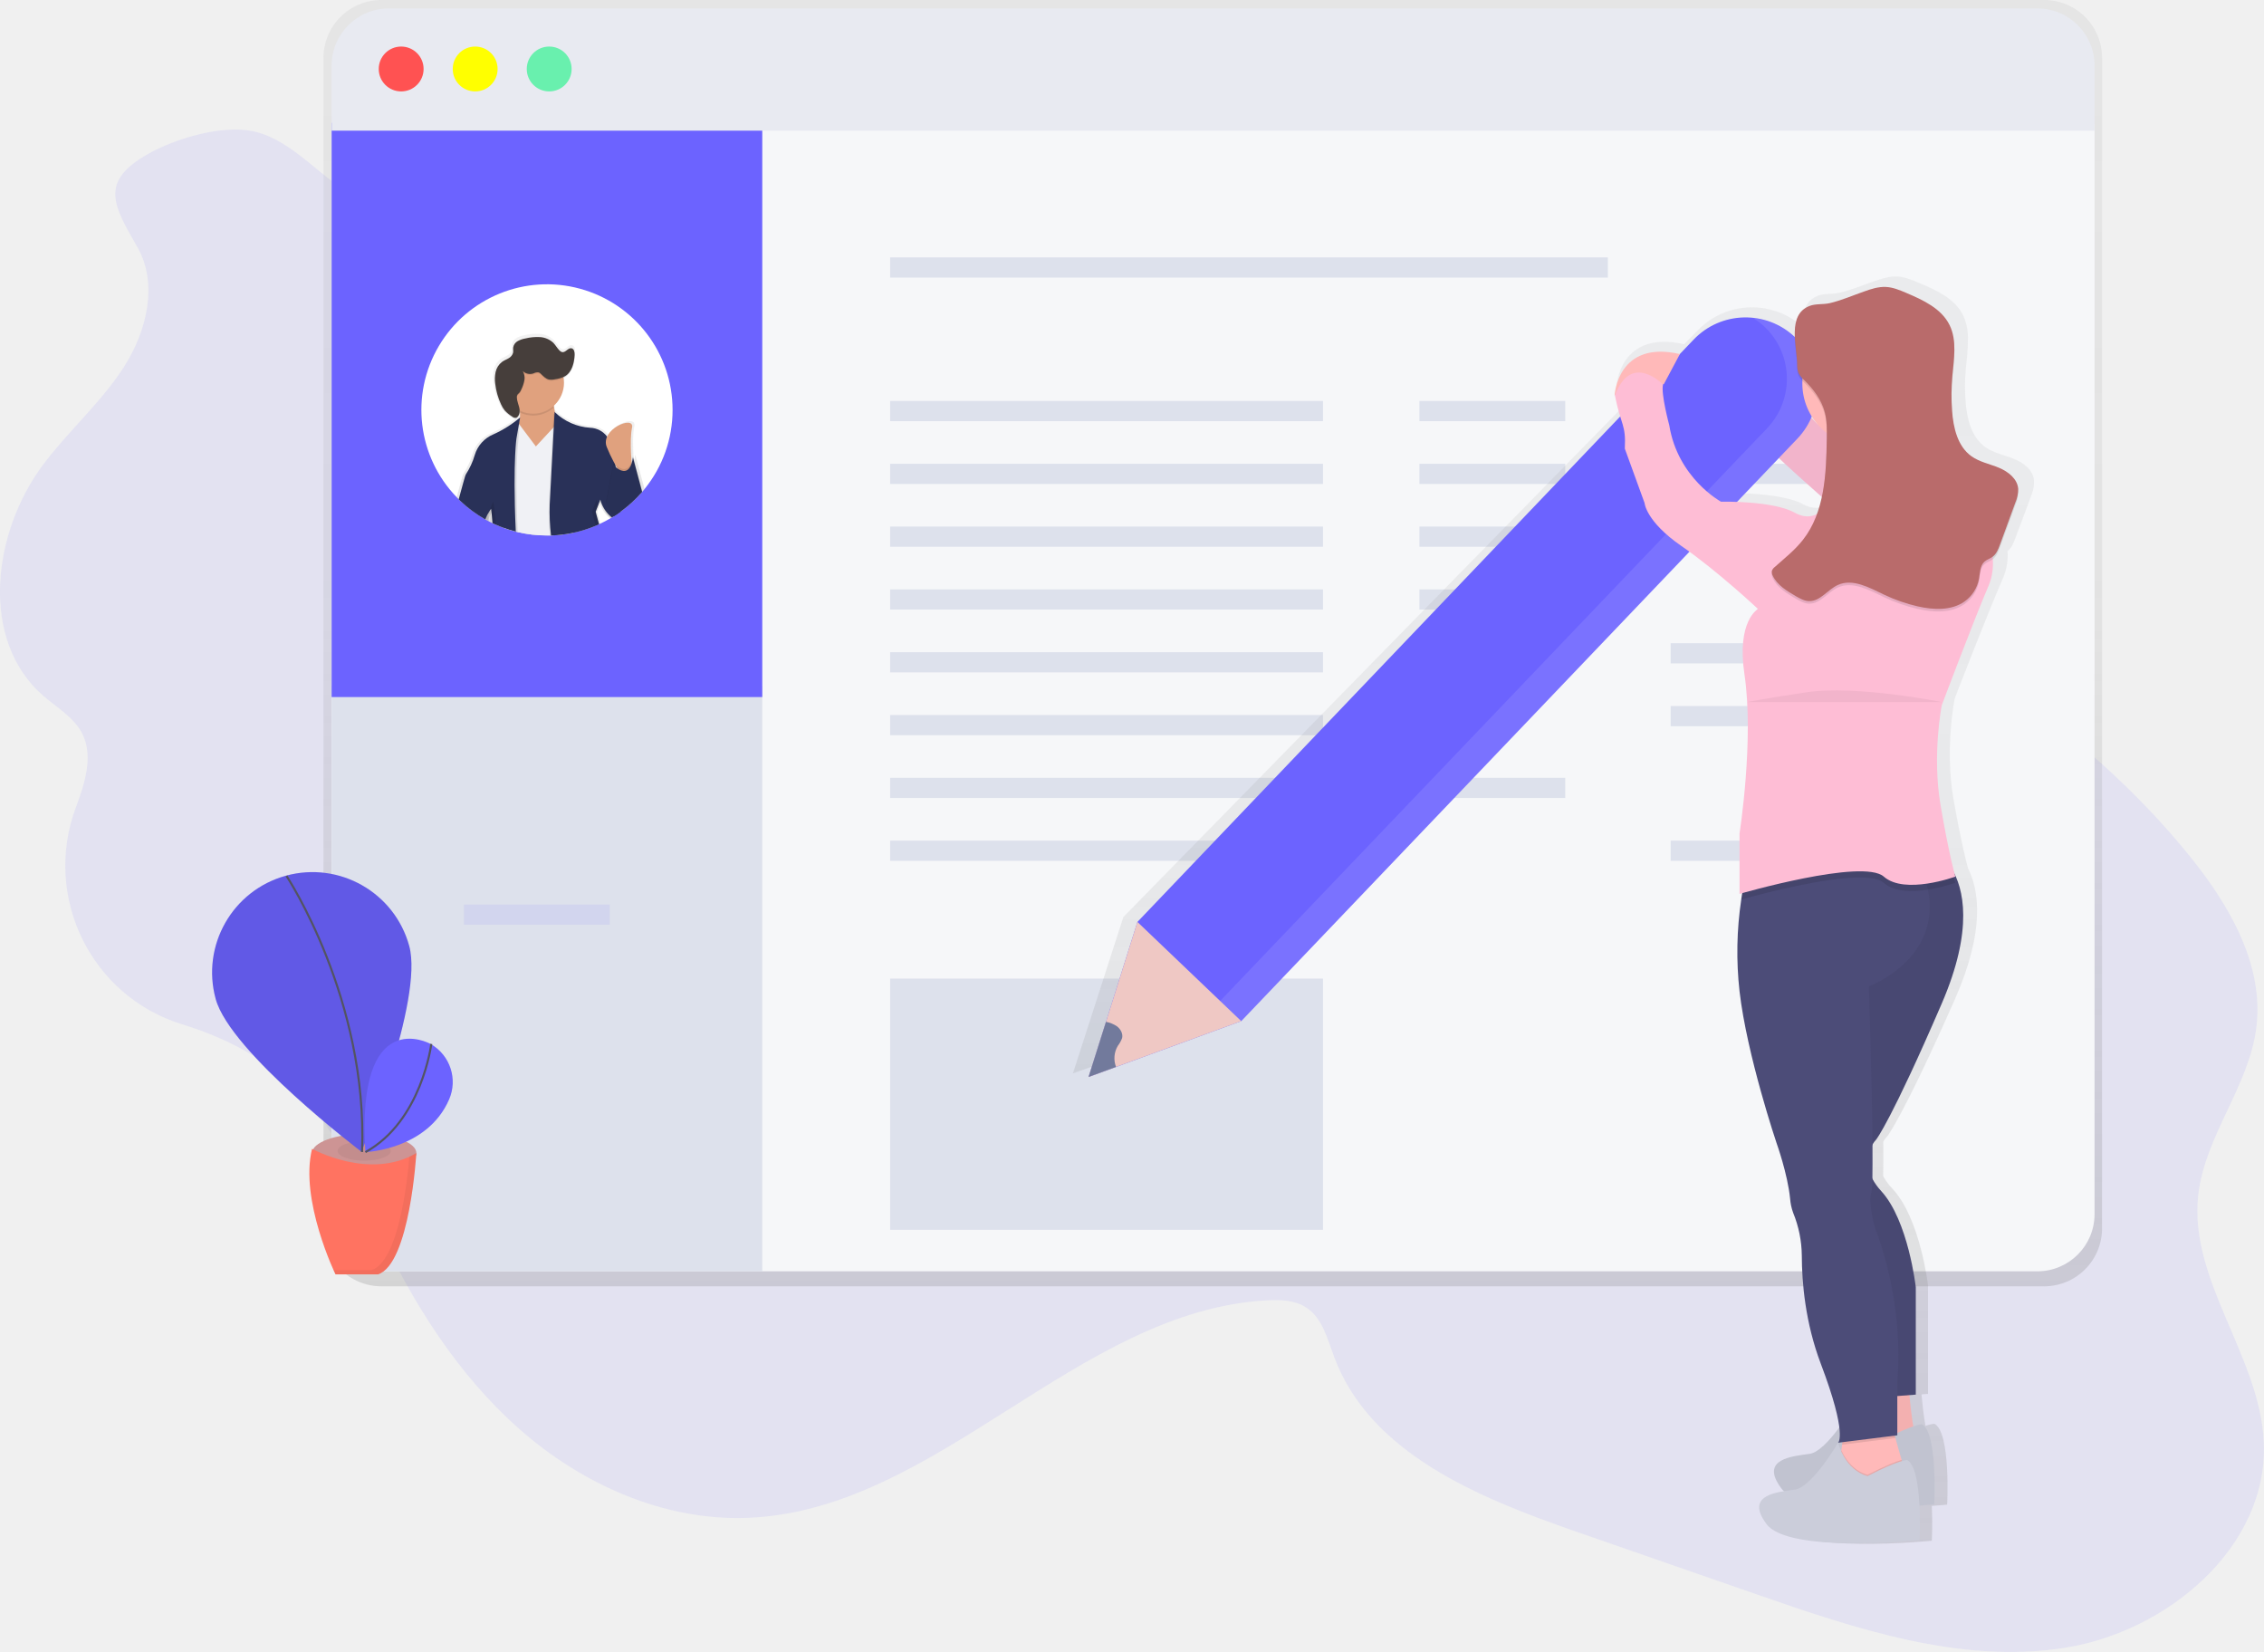
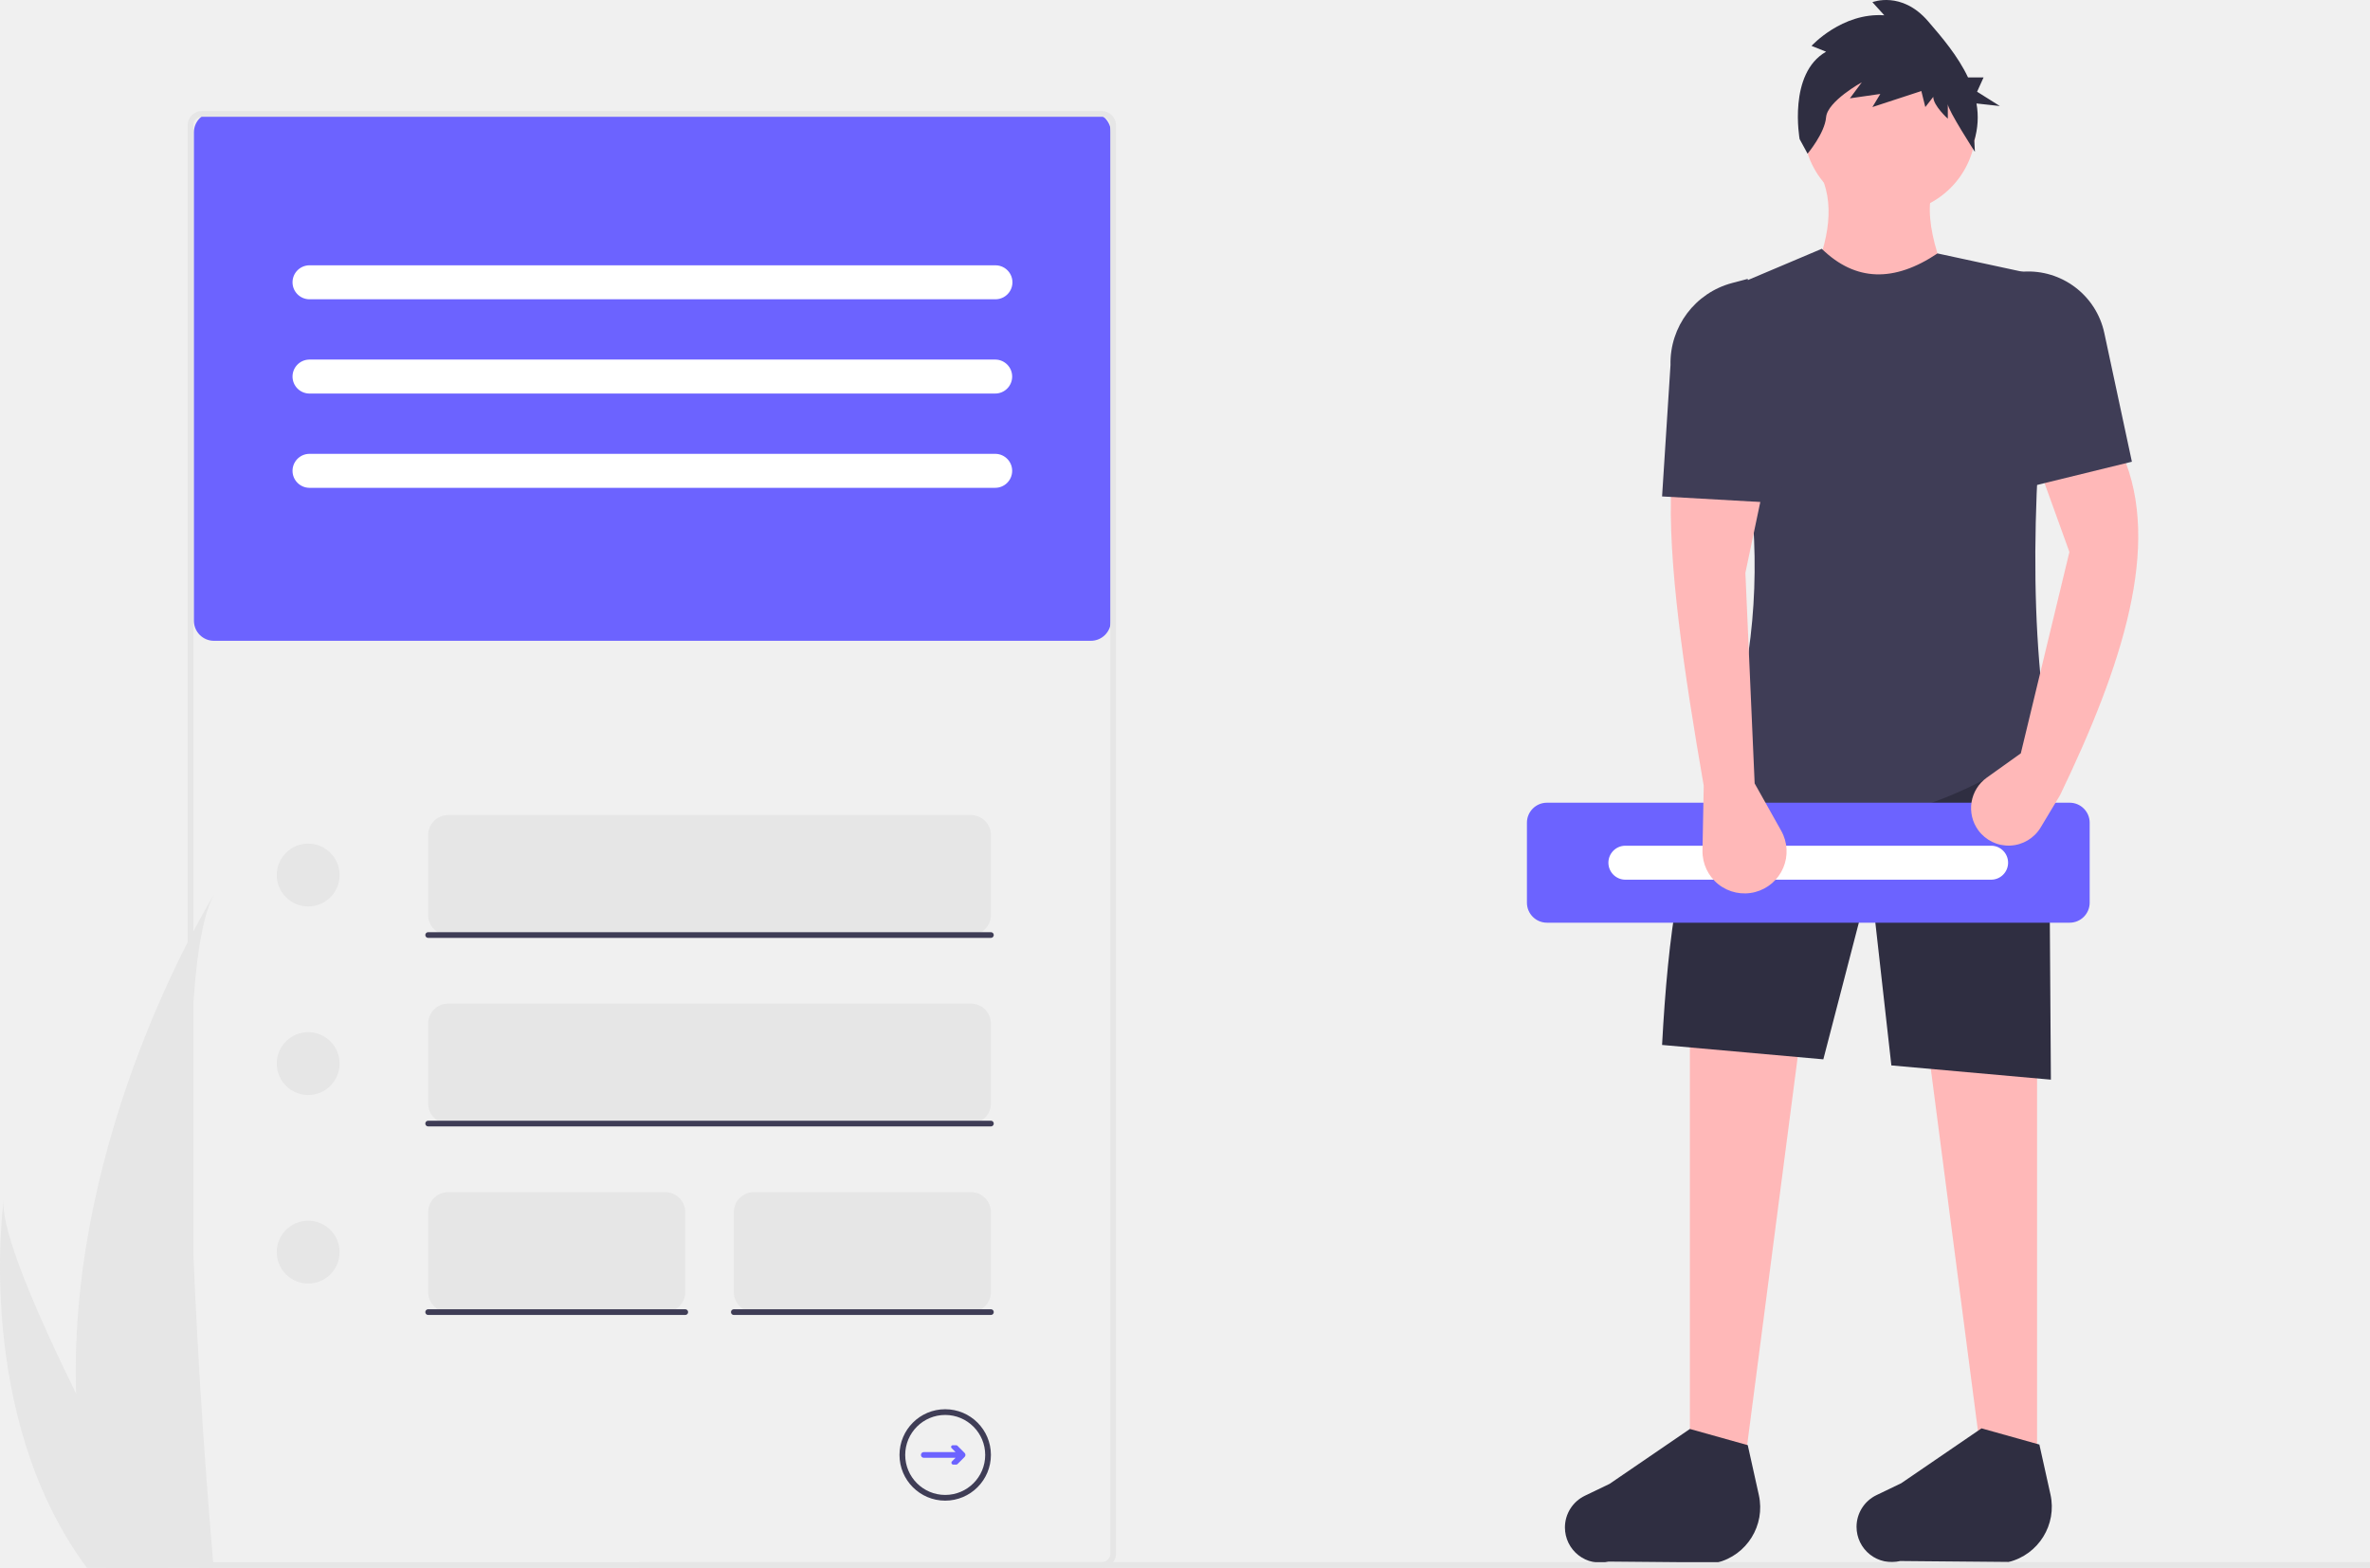
- <svg xmlns="http://www.w3.org/2000/svg" xmlns:xlink="http://www.w3.org/1999/xlink" id="eb784e0d-05db-44e6-8395-40b319063039" data-name="Layer 1" width="1094" height="798.15" viewBox="0 0 1094 798.15">
-   <defs>
-     <linearGradient id="b86fccb4-da21-4a09-8d3b-ff994f3aa5aa" x1="639.03" y1="672.43" x2="639.03" y2="50.93" gradientUnits="userSpaceOnUse">
-       <stop offset="0" stop-color="gray" stop-opacity="0.25" />
-       <stop offset="0.54" stop-color="gray" stop-opacity="0.12" />
-       <stop offset="1" stop-color="gray" stop-opacity="0.1" />
-     </linearGradient>
-     <linearGradient id="d2adb5db-d5c7-49ab-bfdd-50ec6aa449ae" x1="319.12" y1="309.68" x2="319.12" y2="212.15" xlink:href="#b86fccb4-da21-4a09-8d3b-ff994f3aa5aa" />
-     <linearGradient id="fd1a872a-c2fb-4cd4-906a-a62e176bbce4" x1="332.56" y1="304.74" x2="332.56" y2="246.12" gradientTransform="matrix(-1, 0, 0, 1, 652, 0)" xlink:href="#b86fccb4-da21-4a09-8d3b-ff994f3aa5aa" />
-     <linearGradient id="636ac3f3-8a9d-4cd8-9529-d45e35aeb867" x1="803.65" y1="796.85" x2="803.65" y2="184.5" xlink:href="#b86fccb4-da21-4a09-8d3b-ff994f3aa5aa" />
-   </defs>
-   <g opacity="0.1">
-     <path d="M119.37,170.3c10.2,17.75,4.55,40.79-6.53,58S86,259.17,73.72,275.59C49.31,308.35,43,360.08,73.78,387c6.63,5.8,14.83,10.39,18.87,18.21C98.23,416,94.1,429,89.89,440.43l-.35.94C73.63,484.5,97.07,532.3,141,545.83c24.31,7.49,46.25,19.63,62.49,39.26,14.19,17.16,22.39,38.33,31.75,58.53C252.16,680.11,274,715,304.18,741.57s69.56,44.18,109.76,42.73c91.82-3.31,159.43-100,251.16-105.09,6.61-.37,13.65-.12,19.18,3.52,7.8,5.14,10.19,15.23,13.47,24,17.37,46.43,69.67,67.83,116.5,84.09l88,30.58c47.8,16.6,98,33.45,148,25.76s98.82-48.75,96.65-99.31c-1.78-41.53-36.2-78.08-31.69-119.41,3.12-28.56,24.51-52.55,28.09-81.06,3.73-29.67-12.49-58.16-31.16-81.52-53.72-67.24-130.28-111.56-205-154.31-52.63-30.12-105.53-60.36-162.19-82-139.68-53.21-293.2-50.92-442-65.44-25.59-2.5-52.34-5.44-75.79-16.75-18-8.68-32.07-28.75-51.82-33-15.05-3.24-37.31,3.45-50.45,10.76C100.94,138.54,107.54,149.71,119.37,170.3Z" transform="translate(-53 -50.93)" fill="#6c63ff" />
-   </g>
-   <path d="M1040.87,50.93H237.18A28,28,0,0,0,209.3,79.08V644.28a28,28,0,0,0,27.88,28.15h803.69a28,28,0,0,0,27.88-28.15V79.08A28,28,0,0,0,1040.87,50.93Z" transform="translate(-53 -50.93)" fill="url(#b86fccb4-da21-4a09-8d3b-ff994f3aa5aa)" />
-   <path d="M1065.12,110.81V637.54a27.64,27.64,0,0,1-27.64,27.64H240.89a27.64,27.64,0,0,1-27.64-27.64V110.81Z" transform="translate(-53 -50.93)" fill="#f6f7f9" />
-   <path d="M421.34,382.3V665.17H240.89c-15.26,0-27.64-12.62-27.64-28.18V382.3Z" transform="translate(-53 -50.93)" fill="#dde1ec" />
-   <rect x="430.12" y="124.37" width="346.82" height="9.75" fill="#dde1ec" />
-   <rect x="430.12" y="193.73" width="209.17" height="9.75" fill="#dde1ec" />
-   <rect x="685.9" y="193.73" width="70.45" height="9.75" fill="#dde1ec" />
-   <g opacity="0.1">
-     <rect x="224.19" y="437.04" width="70.45" height="9.75" fill="#6c63ff" />
-   </g>
-   <rect x="685.9" y="284.77" width="70.45" height="9.75" fill="#dde1ec" />
-   <rect x="685.9" y="375.81" width="70.45" height="9.75" fill="#dde1ec" />
-   <rect x="685.9" y="224.08" width="70.45" height="9.75" fill="#dde1ec" />
-   <rect x="807.28" y="224.08" width="70.45" height="9.75" fill="#dde1ec" />
-   <rect x="685.9" y="254.42" width="70.45" height="9.75" fill="#dde1ec" />
-   <rect x="807.28" y="254.42" width="70.45" height="9.75" fill="#dde1ec" />
-   <rect x="807.28" y="310.78" width="70.45" height="9.75" fill="#dde1ec" />
-   <rect x="807.28" y="341.13" width="70.45" height="9.75" fill="#dde1ec" />
-   <rect x="807.28" y="406.16" width="70.45" height="9.75" fill="#dde1ec" />
-   <rect x="430.12" y="224.08" width="209.17" height="9.75" fill="#dde1ec" />
-   <rect x="430.12" y="254.42" width="209.17" height="9.75" fill="#dde1ec" />
-   <rect x="430.12" y="284.77" width="209.17" height="9.75" fill="#dde1ec" />
-   <rect x="430.12" y="315.12" width="209.17" height="9.75" fill="#dde1ec" />
-   <rect x="430.12" y="345.46" width="209.17" height="9.75" fill="#dde1ec" />
-   <rect x="430.12" y="375.81" width="209.17" height="9.75" fill="#dde1ec" />
-   <rect x="430.12" y="406.16" width="209.17" height="9.75" fill="#dde1ec" />
-   <rect x="160.25" y="59.34" width="208.09" height="277.45" fill="#6c63ff" />
-   <path d="M1065.12,82.63A27.64,27.64,0,0,0,1037.48,55H240.89a27.64,27.64,0,0,0-27.64,27.64v31.43h851.87Z" transform="translate(-53 -50.93)" fill="#e8eaf1" />
-   <circle cx="193.85" cy="33.33" r="10.84" fill="#ff5252" />
-   <circle cx="229.61" cy="33.33" r="10.84" fill="#ff0" />
-   <circle cx="265.38" cy="33.33" r="10.84" fill="#69f0ae" />
-   <path d="M378,249a60.41,60.41,0,0,1-13.52,38.17c-.33.41-.66.81-1,1.21h0a1.64,1.64,0,0,0-.18.22,61,61,0,0,1-10.47,9.59l-.5.37c-.69.49-1.39,1-2.1,1.42l-.49.31-1.05.65a5.33,5.33,0,0,1-.48.27,3.21,3.21,0,0,1-.41.25c-1.54.9-3.13,1.73-4.76,2.49-.18.1-.38.18-.57.27s-.41.2-.63.28-.65.29-1,.42a59.06,59.06,0,0,1-10.83,3.4,60.5,60.5,0,0,1-10.75,1.31h-.55l-1.43,0A60.59,60.59,0,0,1,303.11,308l-.87-.21q-3.06-.8-6-1.86c-1.19-.44-2.37-.92-3.52-1.43-.29-.13-.57-.25-.86-.39l-.87-.39-.76-.39h0l-.8-.41-.89-.47-1-.57-.16-.09a60.93,60.93,0,0,1-11.78-8.71c-.3-.29-.61-.57-.9-.88s-.63-.62-.93-.94A60.69,60.69,0,1,1,378,249Z" transform="translate(-53 -50.93)" fill="#fff" />
-   <path d="M360,270.62a17.33,17.33,0,0,1-.59,2.67,2.47,2.47,0,0,1-.13.4c0-.38-.07-.78-.09-1.21h0c-.3-4.45-.56-11.48.34-15.64.85-3.91-5.34-2.72-9.47.78h0a10.89,10.89,0,0,0-2.88,3.61c-.09-.12-.18-.23-.28-.35a10.9,10.9,0,0,0-8.2-4.05,27.91,27.91,0,0,1-17.43-7.64c-.2-.81-.35-1.61-.47-2.42,0-.25-.08-.51-.11-.76a15.07,15.07,0,0,0,4.63-7.81s0-.08,0-.12a15.1,15.1,0,0,0,.38-3.32c0-.46,0-.9-.05-1.34,0-.16,0-.33-.05-.49s0-.38-.08-.56a6.61,6.61,0,0,0,.73-.38,8.38,8.38,0,0,0,3.24-3.67l0-.08a13.83,13.83,0,0,0,.64-1.66,0,0,0,0,0,0,0,20.07,20.07,0,0,0,.83-5c0-.21,0-.42,0-.65,0-1.31-.26-2.95-1.54-3.22-1.69-.36-2.92,2.19-4.63,1.92a2.6,2.6,0,0,1-1.34-.81c-1.16-1.15-1.94-2.63-3.1-3.79a10.6,10.6,0,0,0-6.62-2.81,25,25,0,0,0-7.28.67,12.26,12.26,0,0,0-3.76,1.28,4.48,4.48,0,0,0-2.25,3.09,4.41,4.41,0,0,0,0,.85c0,.42,0,.86,0,1.29a4.8,4.8,0,0,1-.07.55,4.57,4.57,0,0,1-2.31,2.76c-1.06.63-2.24,1.07-3.25,1.79a8.51,8.51,0,0,0-3.13,5,13.22,13.22,0,0,0-.35,3.39,22.43,22.43,0,0,0,.17,3.08,33.06,33.06,0,0,0,2.86,9.92,15.84,15.84,0,0,0,1.42,2.5s0,0,0,0c.14.2.28.38.43.55a15.09,15.09,0,0,0,3.23,2.73l.69.47a2,2,0,0,0,1.71.44,1.82,1.82,0,0,0,.52-.3,4,4,0,0,0,1.25-3.15v-.16a1,1,0,0,1,0,.17,1.64,1.64,0,0,1,0,.23l.1,0a14.8,14.8,0,0,1,0,1.53,5.59,5.59,0,0,1,0,.62c0,.12,0,.24,0,.35l-.16.14h0c-.33.28-.93.77-1.76,1.42h0a52.89,52.89,0,0,1-11.24,6.69,16,16,0,0,0-9.21,10.23,35.89,35.89,0,0,1-4.37,9.47c-.48.7-1.8,6-3.34,11.44.3.33.62.64.93.94s.6.59.9.88a60.93,60.93,0,0,0,11.78,8.71l.16.09,1,.57.89.47c0-.75-.1-1.44-.15-2.09,0-.39-.06-.76-.1-1.12.23-.38.43-.72.62-1,0,.29.07.61.1,1h0c.11,1,.22,2.23.34,3.64q0,.67.1,1.4c0-.49-.05-1-.09-1.4l.76.39.87.39c.28.14.56.26.86.39,1.15.51,2.33,1,3.52,1.43q2.91,1.07,6,1.86l.87.21a60.59,60.59,0,0,0,14.19,1.67l1.43,0h.55A60.5,60.5,0,0,0,330,308.34a59.06,59.06,0,0,0,10.83-3.4q.49-.2,1-.42c.22-.09.42-.18.63-.28s.39-.17.57-.27c-1-3.51-1.54-5.76-1.54-5.76l1.32-3.39.16-.41.4-1.05v0c0,.13.06.26.11.39v0a15.93,15.93,0,0,0,4.7,7.49,5.33,5.33,0,0,0,.48-.27l1.05-.65.49-.31c.72-.47,1.41-.93,2.1-1.42l.5-.37a61,61,0,0,0,10.47-9.59l.18-.22h0c.34-.4.67-.8,1-1.21Zm-8.72,4.56a1.1,1.1,0,0,1,.09.15l-.08-.07Z" transform="translate(-53 -50.93)" fill="url(#d2adb5db-d5c7-49ab-bfdd-50ec6aa449ae)" />
-   <path d="M351.44,273.31v.08l.07.07C351.49,273.4,351.46,273.36,351.44,273.31Zm-61.16,30c-.1-1.4-.2-2.66-.29-3.74-.07-.76-.14-1.44-.2-2a.18.18,0,0,1,0-.08c0-.14,0-.27,0-.4a23,23,0,0,0-2.36,4.7l.16.09,1,.57.89.47.8.41q0,.67.1,1.4C290.33,304.25,290.31,303.79,290.28,303.34Zm13.31-57.17,0,0,0,0,.05.09h0a.23.23,0,0,1,0,.07A.39.39,0,0,0,303.59,246.17Z" transform="translate(-53 -50.93)" fill="url(#fd1a872a-c2fb-4cd4-906a-a62e176bbce4)" />
-   <path d="M321,235.93s-3.61,16.22,6.31,24.79S303.88,276,298,268.83,302.08,258,302.08,258s5-4.06,0-16.22Z" transform="translate(-53 -50.93)" fill="#e0a17e" />
-   <path d="M330,308.34a60.5,60.5,0,0,1-10.75,1.31h-.55l-1.43,0A60.59,60.59,0,0,1,303.11,308l-.87-.21q-3.06-.8-6-1.86l-1-15,4.34-20.77,2.55-12.24.72-3.42.73,1,.16.22.2.26,8,10.65,8.19-8.82.42-.46,2.25-2.43.85-.91.4,3.09,1.44,11.11,2.67,20.49Z" transform="translate(-53 -50.93)" fill="#f0f1f5" />
-   <path d="M352.32,298.56c-.69.49-1.39,1-2.1,1.42l-.49.31-1.05.65a5.33,5.33,0,0,1-.48.27,3.21,3.21,0,0,1-.41.25A16.08,16.08,0,0,1,343,294.4a11,11,0,0,1-.3-1.06,1,1,0,0,1,0-.17l-.57,1.5L340.38,299s.52,2.12,1.45,5.48q-.49.23-1,.42a59.06,59.06,0,0,1-10.83,3.4,60.5,60.5,0,0,1-10.75,1.31h-.55a99.44,99.44,0,0,1-.53-14l1.32-25.17.67-12.7.37-7s.13.14.38.37.42.4.72.67h0a27,27,0,0,0,16,6.61,10.62,10.62,0,0,1,8.32,4.42,19.59,19.59,0,0,1,3.39,8.65l.3,2.75s0,0,0,0l.08.78.11,1Z" transform="translate(-53 -50.93)" opacity="0.1" />
-   <path d="M352.82,298.2l-.5.37c-.69.49-1.39,1-2.1,1.42l-.49.31-1.05.65a16.58,16.58,0,0,1-5.18-7.22v0a2.77,2.77,0,0,1-.12-.36c-.11-.35-.21-.72-.29-1.08l-.41,1.07-.56,1.45-1.28,3.34s.59,2.4,1.63,6.1c-.21.1-.41.2-.63.28s-.65.29-1,.42a59.06,59.06,0,0,1-10.83,3.4,60.5,60.5,0,0,1-10.75,1.31,99.49,99.49,0,0,1-.63-14.92l1.28-24.39.68-13,.33-6.13.06-1.27a2,2,0,0,0,.17.17,27.09,27.09,0,0,0,17,7.49,10.62,10.62,0,0,1,8.24,4.31,19.54,19.54,0,0,1,3.48,8.76l.53,4.93v.07h0l.11,1Z" transform="translate(-53 -50.93)" fill="#293158" />
-   <path d="M304.2,253l0,.61-.16,2.32-.56,7.94s-.33,2.29-.57,7.45c-.35,6.8-.56,18.58.25,36.7l-.87-.21q-3.06-.8-6-1.86c-1.19-.44-2.37-.92-3.52-1.43-.29-.13-.57-.25-.86-.39-.29-4-.64-6.45-.64-6.45s-.27.34-.68,1c-.17.27-.38.6-.6,1l-.05.09h0q-.29.5-.62,1.14c-.25.5-.5,1-.74,1.63l-1-.57-.16-.09a60.93,60.93,0,0,1-11.78-8.71c1.61-5.67,3-11.37,3.5-12.1a34.76,34.76,0,0,0,4.25-9.27,15.71,15.71,0,0,1,9-10A36.5,36.5,0,0,0,304.18,253a0,0,0,0,1,0,0A0,0,0,0,0,304.2,253Z" transform="translate(-53 -50.93)" opacity="0.1" />
-   <path d="M304.21,252.72a54.08,54.08,0,0,1-12.81,8.07,15.71,15.71,0,0,0-9,10,34.76,34.76,0,0,1-4.25,9.27c-.49.73-1.89,6.44-3.5,12.12.29.3.6.59.9.88a60.93,60.93,0,0,0,11.78,8.71l.16.09a22.88,22.88,0,0,1,2.2-4.24l.05-.08c.35-.52.57-.8.57-.8s.09.66.22,1.85.3,3,.46,5.1l.87.39c.28.14.56.26.86.39,1.15.51,2.33,1,3.52,1.43q2.91,1.07,6,1.86c-.82-17.94-.64-29.76-.31-36.73.26-5.62.61-8.11.61-8.11l1.27-7.3.36-2.06.17-1Z" transform="translate(-53 -50.93)" fill="#293158" />
-   <path d="M310.64,251.71a14.81,14.81,0,0,1-6.49-1.49,29.17,29.17,0,0,0-2.07-7.53L321,236.84a36.22,36.22,0,0,0-.39,11A14.82,14.82,0,0,1,310.64,251.71Z" transform="translate(-53 -50.93)" opacity="0.1" />
-   <circle cx="257.64" cy="185.01" r="14.87" fill="#e0a17e" />
-   <g opacity="0.1">
-     <path d="M340.86,304.94c-1.17-4.11-1.82-6.81-1.82-6.81l2.25-5.86a12.65,12.65,0,0,0,.77,2.4l.05.13-1.28,3.34s.59,2.4,1.63,6.1c-.21.1-.41.2-.63.28S341.18,304.81,340.86,304.94Z" transform="translate(-53 -50.93)" />
-   </g>
-   <path d="M358.41,276.94s-1.35-13.07,0-19.38-15.77.9-12.17,9.46a73.58,73.58,0,0,0,7.21,13.52Z" transform="translate(-53 -50.93)" fill="#e0a17e" />
-   <path d="M363.29,288.6a61.05,61.05,0,0,1-10.47,9.59l-.5.37c-.69.49-1.39,1-2.1,1.42a42.26,42.26,0,0,1-4.3-6.13l-.13-.23,3.61-18.93.38.39c.16.15.37.35.62.55h0l.05,0c1.87,1.6,5.82,4,7.72-1.58a16.85,16.85,0,0,0,.69-3l.37,1.38h0l.22.81,4,15.09h0Z" transform="translate(-53 -50.93)" opacity="0.1" />
-   <path d="M363.29,288.6a61,61,0,0,1-10.47,9.59l-.5.37c-.69.49-1.39,1-2.1,1.42l-.49.31a43.62,43.62,0,0,1-3.94-5.78l.13-.67,3.48-18.26s.18.21.49.5l.62.55c.26.22.56.46.89.68a0,0,0,0,1,0,0c2.07,1.42,5.22,2.49,6.82-2.5a16.89,16.89,0,0,0,.64-2.84l.46,1.7Z" transform="translate(-53 -50.93)" fill="#293158" />
-   <path d="M363.29,288.6a61,61,0,0,1-10.47,9.59l-.5.37c-.69.49-1.39,1-2.1,1.42l-.49.31a43.62,43.62,0,0,1-3.94-5.78l.13-.67,3.48-18.26s.18.21.49.5l.62.55c.26.22.56.46.89.68a0,0,0,0,1,0,0c2.07,1.42,5.22,2.49,6.82-2.5a16.89,16.89,0,0,0,.64-2.84l.46,1.7Z" transform="translate(-53 -50.93)" opacity="0.02" />
-   <path d="M289.79,297.58l-.05.08c0-.05,0-.11,0-.15.63-2.19,1.2-3.67,1.71-4.11,0,0,.67,4.45,1.27,11.12-.29-.13-.57-.25-.86-.39l-.87-.39c-.15-2.15-.31-3.9-.46-5.1s-.22-1.85-.22-1.85S290.14,297.06,289.79,297.58Z" transform="translate(-53 -50.93)" opacity="0.1" />
-   <path d="M310.82,231.84a4.08,4.08,0,0,1,2.55-.46,2.91,2.91,0,0,1,1,.7c1.17,1.11,2.33,2.4,3.91,2.74a7.56,7.56,0,0,0,2.93-.13,14,14,0,0,0,4.82-1.47c3.35-2,4.42-6.33,4.63-10.22.07-1.31-.2-3-1.49-3.28-1.64-.35-2.84,2.14-4.5,1.87a2.51,2.51,0,0,1-1.3-.79c-1.13-1.13-1.9-2.58-3-3.72a10.31,10.31,0,0,0-6.44-2.76,24.08,24.08,0,0,0-7.09.67,11.65,11.65,0,0,0-3.65,1.25,4.39,4.39,0,0,0-2.2,3c-.11.87.12,1.77-.05,2.63a4.42,4.42,0,0,1-2.24,2.71c-1,.62-2.18,1-3.16,1.76a8.37,8.37,0,0,0-3.05,4.86,16.46,16.46,0,0,0-.16,5.83,32.28,32.28,0,0,0,2.78,9.72,13.77,13.77,0,0,0,1.81,3,16.81,16.81,0,0,0,3.65,3,2.22,2.22,0,0,0,1.83.55,1.59,1.59,0,0,0,.51-.3c1.28-1.07,1.4-3,1-4.63s-1.08-3.18-1.16-4.84a2.33,2.33,0,0,1,.26-1.35,6,6,0,0,1,.9-.91,5.44,5.44,0,0,0,1-1.69,16.53,16.53,0,0,0,1.55-4.86,6.55,6.55,0,0,0-.87-4A5.17,5.17,0,0,0,310.82,231.84Z" transform="translate(-53 -50.93)" opacity="0.1" />
-   <path d="M310.82,231.32a4.08,4.08,0,0,1,2.55-.46,2.91,2.91,0,0,1,1,.7c1.17,1.11,2.33,2.4,3.91,2.74a7.56,7.56,0,0,0,2.93-.13,14,14,0,0,0,4.82-1.47c3.35-2,4.42-6.33,4.63-10.22.07-1.31-.2-3-1.49-3.28-1.64-.35-2.84,2.14-4.5,1.87a2.51,2.51,0,0,1-1.3-.79c-1.13-1.13-1.9-2.58-3-3.72a10.31,10.31,0,0,0-6.44-2.76,24.08,24.08,0,0,0-7.09.67,11.65,11.65,0,0,0-3.65,1.25,4.39,4.39,0,0,0-2.2,3c-.11.87.12,1.77-.05,2.63a4.42,4.42,0,0,1-2.24,2.71c-1,.62-2.18,1-3.16,1.76a8.37,8.37,0,0,0-3.05,4.86,16.46,16.46,0,0,0-.16,5.83,32.28,32.28,0,0,0,2.78,9.72,13.77,13.77,0,0,0,1.81,3,16.81,16.81,0,0,0,3.65,3,2.22,2.22,0,0,0,1.83.55,1.59,1.59,0,0,0,.51-.3c1.28-1.07,1.4-3,1-4.63s-1.08-3.18-1.16-4.84a2.33,2.33,0,0,1,.26-1.35,6,6,0,0,1,.9-.91,5.44,5.44,0,0,0,1-1.69,16.53,16.53,0,0,0,1.55-4.86,6.55,6.55,0,0,0-.87-4A5.17,5.17,0,0,0,310.82,231.32Z" transform="translate(-53 -50.93)" fill="#463e3b" />
-   <ellipse cx="176" cy="557.1" rx="25.19" ry="9.25" fill="#cd9494" />
-   <ellipse cx="176" cy="556.07" rx="12.85" ry="4.72" opacity="0.05" />
-   <path d="M203.8,606s27.76,15.42,50.38,2.06c0,0-3.08,53.47-18.51,58.61H215.12S197.64,630.64,203.8,606Z" transform="translate(-53 -50.93)" fill="#ff7361" />
-   <path d="M250.75,508c7.07,25.83-23.07,99.41-23.07,99.41s-63.39-48-70.46-73.82A48.48,48.48,0,1,1,250.75,508Z" transform="translate(-53 -50.93)" fill="#6c63ff" />
-   <path d="M250.75,508c7.07,25.83-23.07,99.41-23.07,99.41s-63.39-48-70.46-73.82A48.48,48.48,0,1,1,250.75,508Z" transform="translate(-53 -50.93)" opacity="0.1" />
-   <path d="M191.45,474.17s39.46,59.57,36.49,133.37" transform="translate(-53 -50.93)" fill="none" stroke="#535461" stroke-miterlimit="10" />
-   <path d="M260.82,555.2S225,535.73,229.57,607.59c0,0,29.85-1.07,40.44-25.42a21.12,21.12,0,0,0-8.66-26.67Z" transform="translate(-53 -50.93)" fill="#6c63ff" />
-   <path d="M261.41,555.32s-4.62,37.3-31.84,52.27" transform="translate(-53 -50.93)" fill="none" stroke="#535461" stroke-miterlimit="10" />
-   <path d="M250.82,609.77c-1,12.3-5.31,50.5-18.22,54.81H214.17c.59,1.31.95,2.06.95,2.06h20.57C251.1,661.49,254.19,608,254.19,608A37.44,37.44,0,0,1,250.82,609.77Z" transform="translate(-53 -50.93)" opacity="0.05" />
-   <rect x="430.12" y="472.81" width="209.17" height="121.39" fill="#dde1ec" />
-   <path d="M1035.83,284.14a8.76,8.76,0,0,0,0-1.18c-.36-4.88-5-8.41-9.6-10.29s-9.74-2.8-13.81-5.65c-6.88-4.82-9-13.83-9.62-22.07-.19-2.56-.27-5.12-.28-7.69s.16-5.41.4-8.11c.4-4.48,1.06-9.12,1-13.61a26.15,26.15,0,0,0-2.4-12.45c-4.08-8.06-13.24-12.18-21.72-15.69-3.26-1.35-6.6-2.72-10.14-2.87-3.74-.16-7.38,1.05-10.92,2.25-5.62,1.9-11.32,4.37-17.13,5.66-3.26.72-6.83.18-10,1.33-6.22,2.28-7.55,7.87-7.45,14,0,.39,0,.77,0,1.16-.62-.57-1.26-1.11-1.91-1.63l-.38-.3q-1-.81-2.13-1.53l-.36-.23a35.84,35.84,0,0,0-4.79-2.61l-.25-.11q-1.25-.55-2.54-1l-.16-.06a36.46,36.46,0,0,0-5.46-1.44h0a36.37,36.37,0,0,0-32.52,10.22l-6.87,7h0c-31.23-7-32.63,20.13-32.63,20.13l.23-.05-.08.19A96.44,96.44,0,0,0,837,247.67L595.83,494l-24.38,75.56,13.69-4.88,62.54-22.34L871.62,313.58c16.76,11.91,34.18,27.87,34.18,27.87S895,347.16,899,373.32c4.89,32-2.46,77.55-2.46,77.55v29.46l1.38-.38c-.17,1-.35,2-.52,3.15a168.08,168.08,0,0,0-.86,44.72c3.7,31.26,18.48,73.94,18.48,73.94s5.54,15,6.78,27.05a25.22,25.22,0,0,0,1.58,6.95,55.26,55.26,0,0,1,4.32,20.87c0,13.08,1.71,32.71,9.5,52.74,6.25,16.08,8.56,25.5,9.25,31-4.43,5.86-10.22,12.25-14.79,12.89-8.62,1.2-25.26,2.4-14.17,16.83a10.21,10.21,0,0,0,1.29,1.37c-8.42,1.36-17.68,4.36-8.68,16.06,11.09,14.43,76.39,7.82,76.39,7.82s.42-8,0-16.82c4.58-.32,7.41-.61,7.41-.61s1.85-34.87-6.16-39.08a16.9,16.9,0,0,0-4.32,1.06c-.86-4.82-1.52-10.81-1.93-15.25l3.17-.24V672.1s-3.7-32.46-17.25-46.89a29.15,29.15,0,0,1-4.43-6c.1-4.17.11-10,.06-16.73a13.89,13.89,0,0,1,1.91-2.52s7.39-9,32.65-66.13c14.9-33.69,11.58-53.14,6.35-63.44-1-3.66-3.6-14.11-7-33.35-4.31-24.65.62-48.7.62-48.7s16-41.48,23.41-58.31a27.39,27.39,0,0,0,2.08-12.85c1.93-1.41,2.86-3.76,3.69-6l7.59-20.25c.82-2.19,1.66-4.47,1.48-6.8ZM932.75,247.68a30.8,30.8,0,0,0,2.75,3.66h0s-1.13-1.18-3-3.08C932.59,248.07,932.67,247.87,932.75,247.68Zm-37.32,41.57,20.89-21.34c7.22,6.6,14.95,13.34,21.41,18.89a61.84,61.84,0,0,1-2.44,8.37c-2.8,1.39-6.5,1.84-11-.61C917.16,290.71,904,289.57,895.43,289.25Z" transform="translate(-53 -50.93)" fill="url(#636ac3f3-8a9d-4cd8-9529-d45e35aeb867)" />
-   <path d="M878.62,210.5S863.13,219.44,867.9,232c0,0,16.09,4.77,22.64,16.69s57.21,54.82,57.21,54.82L984.69,285s-12.85-17.16-53.5-29.14c0,0-24-25.69-32.31-30.45S878.62,210.5,878.62,210.5Z" transform="translate(-53 -50.93)" fill="#febdd5" />
-   <path d="M878.62,210.5S863.13,219.44,867.9,232c0,0,16.09,4.77,22.64,16.69s57.21,54.82,57.21,54.82L984.69,285s-12.85-17.16-53.5-29.14c0,0-24-25.69-32.31-30.45S878.62,210.5,878.62,210.5Z" transform="translate(-53 -50.93)" opacity="0.05" />
-   <path d="M602.62,496.37,871.4,215a34.68,34.68,0,0,1,49-1.12h0a34.68,34.68,0,0,1,1.12,49L652.78,544.29l-73.74,27Z" transform="translate(-53 -50.93)" fill="#6c63ff" />
-   <path d="M905.75,208.89h0a34.68,34.68,0,0,1,1.12,49L638.1,539.26l-55.36,20.25L579,571.27l73.74-27L921.55,263a34.68,34.68,0,0,0-1.12-49h0a34.52,34.52,0,0,0-20.31-9.41A34.82,34.82,0,0,1,905.75,208.89Z" transform="translate(-53 -50.93)" fill="#fff" opacity="0.1" />
-   <polygon points="549.62 445.45 599.78 493.36 539.28 515.5 526.04 520.34 534.43 493.71 549.62 445.45" fill="#efc8c4" />
-   <path d="M587.43,544.63a14.75,14.75,0,0,1,5.16,2.07c1.82,1.31,3.14,3.58,2.64,5.76a13.82,13.82,0,0,1-2.08,3.77,11.77,11.77,0,0,0-.87,10.2L579,571.27Z" transform="translate(-53 -50.93)" fill="#727a9c" />
-   <path d="M975.16,718.8s1.79,26.22,4.77,29.2-26.82,4.77-26.82,4.77l4.17-34Z" transform="translate(-53 -50.93)" fill="#ffb9b9" />
-   <path d="M975.16,718.8s1.79,26.22,4.77,29.2-26.82,4.77-26.82,4.77l4.17-34Z" transform="translate(-53 -50.93)" opacity="0.05" />
-   <path d="M981.71,739.06s-4.17,0-19.07,7.75c0,0-10.13-1.79-14.3-16.09,0,0-12.51,21.45-20.86,22.64s-24.43,2.38-13.71,16.69,73.89,7.75,73.89,7.75S989.46,743.23,981.71,739.06Z" transform="translate(-53 -50.93)" fill="#cbcdda" />
-   <path d="M981.71,739.06s-4.17,0-19.07,7.75c0,0-10.13-1.79-14.3-16.09,0,0-12.51,21.45-20.86,22.64s-24.43,2.38-13.71,16.69,73.89,7.75,73.89,7.75S989.46,743.23,981.71,739.06Z" transform="translate(-53 -50.93)" opacity="0.05" />
-   <path d="M972.77,759.32l-4.17,11.32-27.41-7.75,1.56-11.24.38-2.71,1-7.5s23.24-6,23.24-3a46.23,46.23,0,0,0,1.53,7.26c1,3.66,2.15,7.84,3,10.59C972.42,758.13,972.77,759.32,972.77,759.32Z" transform="translate(-53 -50.93)" fill="#ffb9b9" />
-   <path d="M957.82,603.91c-1.88,3.18-4,9.14-.05,16.58a28.87,28.87,0,0,0,4.28,5.94c13.11,14.3,16.69,46.48,16.69,46.48v51.84l-8.94.69-14.3,1.1L934,638.36s-12.51-64.36-6.55-75.68,11.32-82.23,11.32-82.23l4.95-5.12,11.74-12.16h34a22.84,22.84,0,0,1,6.61,7.39c5.7,9.44,10.82,29.07-4.82,65.31-24.43,56.61-31.58,65.55-31.58,65.55A13.73,13.73,0,0,0,957.82,603.91Z" transform="translate(-53 -50.93)" fill="#4c4c78" />
-   <path d="M957.82,603.91c-1.88,3.18-4,9.14-.05,16.58a28.87,28.87,0,0,0,4.28,5.94c13.11,14.3,16.69,46.48,16.69,46.48v51.84l-8.94.69-14.3,1.1L934,638.36s-12.51-64.36-6.55-75.68,11.32-82.23,11.32-82.23l4.95-5.12,11.74-12.16h34a22.84,22.84,0,0,1,6.61,7.39c5.7,9.44,10.82,29.07-4.82,65.31-24.43,56.61-31.58,65.55-31.58,65.55A13.73,13.73,0,0,0,957.82,603.91Z" transform="translate(-53 -50.93)" opacity="0.05" />
-   <path d="M968.94,745.72l-25.81,3.22,1-7.5s23.24-6,23.24-3A46.23,46.23,0,0,0,968.94,745.72Z" transform="translate(-53 -50.93)" opacity="0.1" />
-   <path d="M956.09,527.52s1.48,46.91,1.73,76.39c.05,6.67,0,12.45-.05,16.58a36.74,36.74,0,0,1-.48,6.54c-1.79,5.36,1.79,17.28,1.79,17.28,14.9,39.33,10.73,73.89,10.73,73.89v26.22L941.19,748s4.77-3.58-8.34-38.14c-7.53-19.86-9.16-39.31-9.19-52.28a55.94,55.94,0,0,0-4.18-20.68A25.52,25.52,0,0,1,918,630c-1.19-11.92-6.55-26.82-6.55-26.82s-14.3-42.31-17.88-73.3a170.67,170.67,0,0,1,.83-44.33,110.63,110.63,0,0,1,2.15-11.09s58.25-36.66,80.25-11.32a28.69,28.69,0,0,1,5,8.34,55.06,55.06,0,0,1,2.81,9.28C991.37,514.42,956.09,527.52,956.09,527.52Z" transform="translate(-53 -50.93)" fill="#4c4c78" />
-   <circle cx="901.3" cy="185.2" r="30.39" fill="#ffb9b9" />
-   <path d="M937.62,255.19s12.51,35.16,0,53.63,39.92,12.51,39.92,12.51l20.26-24.43s-23.84,0-25-41.71S937.62,255.19,937.62,255.19Z" transform="translate(-53 -50.93)" fill="#ffb9b9" />
-   <path d="M997.8,477.46a78.2,78.2,0,0,1-13.28,3.33c-7.42,1.14-16.17,1.19-21.29-3.33-3-2.68-10.51-3-19.49-2.15-18.91,1.81-44.51,8.87-49.41,10.26a110.63,110.63,0,0,1,2.15-11.09s58.25-36.66,80.25-11.32h12.71a22.84,22.84,0,0,1,6.61,7.39C997.16,475.29,997.8,477.46,997.8,477.46Z" transform="translate(-53 -50.93)" opacity="0.1" />
-   <path d="M972.77,759.32l-4.17,11.32-27.41-7.75,1.56-11.24c4.71,10.42,12.74,11.83,12.74,11.83,8.66-4.5,13.7-6.39,16.4-7.18C972.42,758.13,972.77,759.32,972.77,759.32Z" transform="translate(-53 -50.93)" opacity="0.1" />
-   <path d="M974.56,756.34s-4.17,0-19.07,7.75c0,0-10.13-1.79-14.3-16.09,0,0-12.51,21.45-20.86,22.64S895.9,773,906.63,787.33s73.89,7.75,73.89,7.75S982.31,760.51,974.56,756.34Z" transform="translate(-53 -50.93)" fill="#cbcdda" />
-   <path d="M833.19,241.95s1.35-26.89,31.56-19.95L857,236.53Z" transform="translate(-53 -50.93)" fill="#ffb9b9" />
-   <path d="M974,304.06s-29.2-4.77-36.95-10.73c0,0-6,11.32-16.69,5.36s-35.75-5.36-35.75-5.36-20.86-11.32-25-36.95c0,0-4.17-15.49-3-19.66,0,0-15.49-16.09-23.24,5.36,3,14.9,5.36,13.71,4.77,25.62l9.53,26.22s.6,8.94,17.88,20.86,36.95,30.39,36.95,30.39-10.43,5.66-6.55,31.58c4.73,31.68-2.38,76.87-2.38,76.87v29.2s59.59-17.28,69.72-8.34,34.56,0,34.56,0-3-10.13-7.15-34.56.6-48.27.6-48.27,15.49-41.12,22.64-57.8-5.36-39.33-17.88-47.67-17.17-3.33-17.17-3.33S1000.78,298.7,974,304.06Z" transform="translate(-53 -50.93)" fill="#febdd5" />
-   <path d="M921.43,228.69a10.54,10.54,0,0,0,.62,3.64,11.48,11.48,0,0,0,2.79,3.47c4.46,4.36,8.38,9.54,9.95,15.58,1.06,4.09,1,8.37.94,12.6-.26,17.11-1,35.58-11.54,49-3.88,4.95-8.88,8.88-13.57,13.07A4.09,4.09,0,0,0,909.2,328a3.57,3.57,0,0,0,.44,2.36c2.18,4.53,6.77,7.31,11.12,9.83,2,1.15,4.08,2.34,6.38,2.41,5.42.18,9-5.55,13.93-7.8,7.18-3.28,15.23,1.28,22.36,4.68a78.79,78.79,0,0,0,16.14,5.63c7.63,1.76,16.25,2.19,22.67-2.28a17.31,17.31,0,0,0,7.06-11.05c.52-2.91.44-6.29,2.64-8.26,1.14-1,2.69-1.44,3.91-2.34,1.91-1.4,2.81-3.75,3.62-6l7.34-20.07a16.49,16.49,0,0,0,1.43-6.74c-.35-4.83-4.81-8.34-9.28-10.2s-9.42-2.77-13.36-5.6c-6.65-4.78-8.71-13.71-9.31-21.88a105.34,105.34,0,0,1,.12-16.85c.73-8.31,2.35-17.17-1.35-24.65-3.95-8-12.81-12.07-21-15.55-3.15-1.34-6.39-2.69-9.81-2.84-3.62-.16-7.14,1-10.56,2.23-5.44,1.89-11,4.33-16.57,5.61-3.15.72-6.61.18-9.65,1.32C916.3,204.16,921.43,219.7,921.43,228.69Z" transform="translate(-53 -50.93)" opacity="0.1" />
-   <path d="M921.43,227.5a10.54,10.54,0,0,0,.62,3.64,11.48,11.48,0,0,0,2.79,3.47c4.46,4.36,8.38,9.54,9.95,15.58,1.06,4.09,1,8.37.94,12.6-.26,17.11-1,35.58-11.54,49-3.88,4.95-8.88,8.88-13.57,13.07a4.09,4.09,0,0,0-1.43,1.91,3.57,3.57,0,0,0,.44,2.36c2.18,4.53,6.77,7.31,11.12,9.83,2,1.15,4.08,2.34,6.38,2.41,5.42.18,9-5.55,13.93-7.8,7.18-3.28,15.23,1.28,22.36,4.68a78.79,78.79,0,0,0,16.14,5.63c7.63,1.76,16.25,2.19,22.67-2.28a17.31,17.31,0,0,0,7.06-11.05c.52-2.91.44-6.29,2.64-8.26,1.14-1,2.69-1.44,3.91-2.34,1.91-1.4,2.81-3.75,3.62-6l7.34-20.07a16.49,16.49,0,0,0,1.43-6.74c-.35-4.83-4.81-8.34-9.28-10.2s-9.42-2.77-13.36-5.6c-6.65-4.78-8.71-13.71-9.31-21.88a105.34,105.34,0,0,1,.12-16.85c.73-8.31,2.35-17.17-1.35-24.65-3.95-8-12.81-12.07-21-15.55-3.15-1.34-6.39-2.69-9.81-2.84-3.62-.16-7.14,1-10.56,2.23-5.44,1.89-11,4.33-16.57,5.61-3.15.72-6.61.18-9.65,1.32C916.3,203,921.43,218.51,921.43,227.5Z" transform="translate(-53 -50.93)" fill="#b96b6b" />
-   <path d="M897.41,390.13S902.16,389,926,385.4s65.55,4.77,65.55,4.77" transform="translate(-53 -50.93)" opacity="0.05" />
+ <svg xmlns="http://www.w3.org/2000/svg" id="ed709b15-984e-4c6b-b13e-799af1de279c" data-name="Layer 1" width="829.651" height="548.854" viewBox="0 0 829.651 548.854">
+   <polygon points="609.397 522.909 591.573 522.909 591.573 349.531 632.082 348.721 609.397 522.909" fill="#ffb8b8" />
+   <polygon points="695.276 522.909 713.1 522.909 713.1 349.531 672.591 348.721 695.276 522.909" fill="#ffb8b8" />
+   <path d="M786.208,722.598l-37.924-.348a12.327,12.327,0,0,1-15.285-11.967v0a12.327,12.327,0,0,1,6.984-11.109l8.651-4.161,28.115-19.215,20.254,5.671,3.879,17.457A19.931,19.931,0,0,1,786.208,722.598Z" transform="translate(-185.1743 -175.5731)" fill="#2f2e41" />
+   <path d="M888.29,722.383l-37.924-.348a12.327,12.327,0,0,1-15.285-11.967v0a12.327,12.327,0,0,1,6.984-11.109l8.651-4.161,28.115-19.215,20.254,5.671,3.879,17.457A19.931,19.931,0,0,1,888.29,722.383Z" transform="translate(-185.1743 -175.5731)" fill="#2f2e41" />
+   <path d="M903.116,553.521l-55.842-4.986-7.352-65.5-16.465,63.373-56.451-5.04c2.081-38.806,6.559-71.177,17.014-87.499l118.286-21.065Z" transform="translate(-185.1743 -175.5731)" fill="#2f2e41" />
+   <circle cx="661.507" cy="44.439" r="30.172" fill="#ffb8b8" />
+   <path d="M870.709,282.922l-52.662-6.481c6.7-14.267,9.719-27.589,4.861-38.889h40.509C857.155,248.727,862.755,265.29,870.709,282.922Z" transform="translate(-185.1743 -175.5731)" fill="#ffb8b8" />
+   <path d="M902.306,434.425C865.251,461.595,824.81,470.865,780.78,461.161c26.715-60.992,22.9-121.105,0-180.67l42.129-17.824c11.813,11.523,25.36,11.774,40.509,1.62l41.319,8.912C897.179,332.621,894.645,387.814,902.306,434.425Z" transform="translate(-185.1743 -175.5731)" fill="#3f3d56" />
+   <path d="M824.422,193.674l-5.095-2.04S829.98,179.906,844.802,180.925l-4.169-4.589s10.19-4.079,19.454,6.629c4.87,5.629,10.504,12.246,14.016,19.7h5.456l-2.277,5.014,7.97,5.014-8.181-.901a27.747,27.747,0,0,1-.774,12.987l.219,3.963s-9.483-14.672-9.483-16.712v5.099s-5.095-4.589-5.095-7.649l-2.779,3.57-1.39-5.609-17.138,5.609,2.779-4.589-10.653,1.53,4.169-5.609s-12.043,6.629-12.506,12.238-6.484,12.748-6.484,12.748l-2.779-5.099S810.99,201.323,824.422,193.674Z" transform="translate(-185.1743 -175.5731)" fill="#2f2e41" />
+   <path d="M909.695,498.573h-183a7.008,7.008,0,0,1-7-7v-28a7.008,7.008,0,0,1,7-7h183a7.008,7.008,0,0,1,7,7v28A7.008,7.008,0,0,1,909.695,498.573Z" transform="translate(-185.1743 -175.5731)" fill="#6c63ff" />
+   <path id="e6024a0c-b89c-4e07-9a96-496d93fbcaea" data-name="Path 40" d="M754.055,471.627a5.947,5.947,0,0,0,0,11.892H882.14a5.947,5.947,0,0,0,.195-11.892q-.098-.002-.195,0Z" transform="translate(-185.1743 -175.5731)" fill="#fff" />
+   <path d="M799.414,449.818l9.302,16.582a14.724,14.724,0,0,1-9.125,21.45h0a14.724,14.724,0,0,1-18.438-14.53l.436-22.692c-6.989-40.336-12.661-78.527-11.342-105.323h32.407L796.173,376.092Z" transform="translate(-185.1743 -175.5731)" fill="#ffb8b8" />
+   <path d="M906.357,453.869l-6.813,11.356a13.12,13.12,0,0,1-21.861.967v0a13.12,13.12,0,0,1,2.985-18.393l11.917-8.512,17.014-70.485-10.532-29.166L928.232,334.773C941.926,366.423,928.132,408.615,906.357,453.869Z" transform="translate(-185.1743 -175.5731)" fill="#ffb8b8" />
+   <path d="M809.946,351.787l-42.939-2.431,2.95-46.01a29.012,29.012,0,0,1,21.581-28.705l5.446-1.442Z" transform="translate(-185.1743 -175.5731)" fill="#3f3d56" />
+   <path d="M931.473,337.204l-39.699,9.722V270.769l1.638-.106a27.257,27.257,0,0,1,28.407,21.489Z" transform="translate(-185.1743 -175.5731)" fill="#3f3d56" />
+   <rect x="223.556" y="546.854" width="606.096" height="2" fill="#e6e6e6" />
+   <path d="M211.812,663.409a215.891,215.891,0,0,0,10.085,59.679c.141.448.288.89.435,1.338h37.636c-.04-.402-.08-.85-.12-1.338-2.51-28.849-16.978-204.433.321-234.46C258.656,491.064,208.894,571.743,211.812,663.409Z" transform="translate(-185.1743 -175.5731)" fill="#e6e6e6" />
+   <path d="M214.636,723.088c.315.448.642.897.977,1.338H243.846c-.214-.381-.462-.83-.75-1.338-4.664-8.419-18.47-33.587-31.285-59.679-13.772-28.039-26.407-57.143-25.343-67.676C186.141,598.109,176.612,670.53,214.636,723.088Z" transform="translate(-185.1743 -175.5731)" fill="#e6e6e6" />
+   <path d="M567.057,399.892h-307a7.008,7.008,0,0,1-7-7v-171a7.008,7.008,0,0,1,7-7h307a7.008,7.008,0,0,1,7,7v171A7.008,7.008,0,0,1,567.057,399.892Z" transform="translate(-185.1743 -175.5731)" fill="#6c63ff" />
+   <path d="M570.855,724.427H255.855a5.006,5.006,0,0,1-5-5V219.451a5.006,5.006,0,0,1,5-5H570.855a5.006,5.006,0,0,1,5,5V719.427A5.006,5.006,0,0,1,570.855,724.427ZM255.855,216.451a3.003,3.003,0,0,0-3,3V719.427a3.003,3.003,0,0,0,3,3H570.855a3.003,3.003,0,0,0,3-3V219.451a3.003,3.003,0,0,0-3-3Z" transform="translate(-185.1743 -175.5731)" fill="#e6e6e6" />
+   <circle cx="107.883" cy="306.319" r="11" fill="#e6e6e6" />
+   <path d="M525.057,502.892h-183a7.008,7.008,0,0,1-7-7v-28a7.008,7.008,0,0,1,7-7h183a7.008,7.008,0,0,1,7,7v28A7.008,7.008,0,0,1,525.057,502.892Z" transform="translate(-185.1743 -175.5731)" fill="#e6e6e6" />
+   <path d="M532.057,503.892h-197a1,1,0,0,1,0-2h197a1,1,0,0,1,0,2Z" transform="translate(-185.1743 -175.5731)" fill="#3f3d56" />
+   <circle cx="107.883" cy="372.319" r="11" fill="#e6e6e6" />
+   <path d="M525.057,568.892h-183a7.008,7.008,0,0,1-7-7v-28a7.008,7.008,0,0,1,7-7h183a7.008,7.008,0,0,1,7,7v28A7.008,7.008,0,0,1,525.057,568.892Z" transform="translate(-185.1743 -175.5731)" fill="#e6e6e6" />
+   <path d="M532.057,569.892h-197a1,1,0,0,1,0-2h197a1,1,0,0,1,0,2Z" transform="translate(-185.1743 -175.5731)" fill="#3f3d56" />
+   <circle cx="107.883" cy="438.319" r="11" fill="#e6e6e6" />
+   <path d="M418.057,634.892h-76a7.008,7.008,0,0,1-7-7v-28a7.008,7.008,0,0,1,7-7h76a7.008,7.008,0,0,1,7,7v28A7.008,7.008,0,0,1,418.057,634.892Z" transform="translate(-185.1743 -175.5731)" fill="#e6e6e6" />
+   <path d="M425.057,635.892h-90a1,1,0,0,1,0-2h90a1,1,0,0,1,0,2Z" transform="translate(-185.1743 -175.5731)" fill="#3f3d56" />
+   <path d="M525.057,634.892h-76a7.008,7.008,0,0,1-7-7v-28a7.008,7.008,0,0,1,7-7h76a7.008,7.008,0,0,1,7,7v28A7.008,7.008,0,0,1,525.057,634.892Z" transform="translate(-185.1743 -175.5731)" fill="#e6e6e6" />
+   <path d="M532.057,635.892h-90a1,1,0,0,1,0-2h90a1,1,0,0,1,0,2Z" transform="translate(-185.1743 -175.5731)" fill="#3f3d56" />
+   <path id="aa22f97a-b0c4-48a0-9697-8e710bb4cd75" data-name="Path 40" d="M293.417,268.446a5.947,5.947,0,0,0,0,11.892H533.502a5.947,5.947,0,1,0,.195-11.892q-.098-.002-.195,0Z" transform="translate(-185.1743 -175.5731)" fill="#fff" />
+   <path id="a17c1cae-a14a-457b-86dc-2629628de1d6" data-name="Path 40" d="M293.417,301.446a5.947,5.947,0,0,0,0,11.892H533.502a5.947,5.947,0,0,0,.195-11.892q-.098-.002-.195,0Z" transform="translate(-185.1743 -175.5731)" fill="#fff" />
+   <path id="b5ca973b-c484-402e-90b9-a33cbeee2455" data-name="Path 40" d="M293.417,334.446a5.947,5.947,0,0,0,0,11.892H533.502a5.947,5.947,0,0,0,.195-11.892q-.098-.002-.195,0Z" transform="translate(-185.1743 -175.5731)" fill="#fff" />
+   <path d="M522.854,684.189l-2.517-2.517a.585.585,0,0,0-.414-.171H518.7a.585.585,0,0,0-.413.998l1.393,1.392H508.557a1,1,0,0,0,0,2h11.122l-1.251,1.25a.668.668,0,0,0,.472,1.14h.989a.668.668,0,0,0,.472-.196l2.492-2.492A.994.994,0,0,0,522.854,684.189Z" transform="translate(-185.1743 -175.5731)" fill="#6c63ff" />
+   <path d="M516.057,700.892a16,16,0,1,1,16-16A16.018,16.018,0,0,1,516.057,700.892Zm0-30a14,14,0,1,0,14,14A14.016,14.016,0,0,0,516.057,670.892Z" transform="translate(-185.1743 -175.5731)" fill="#3f3d56" />
</svg>
